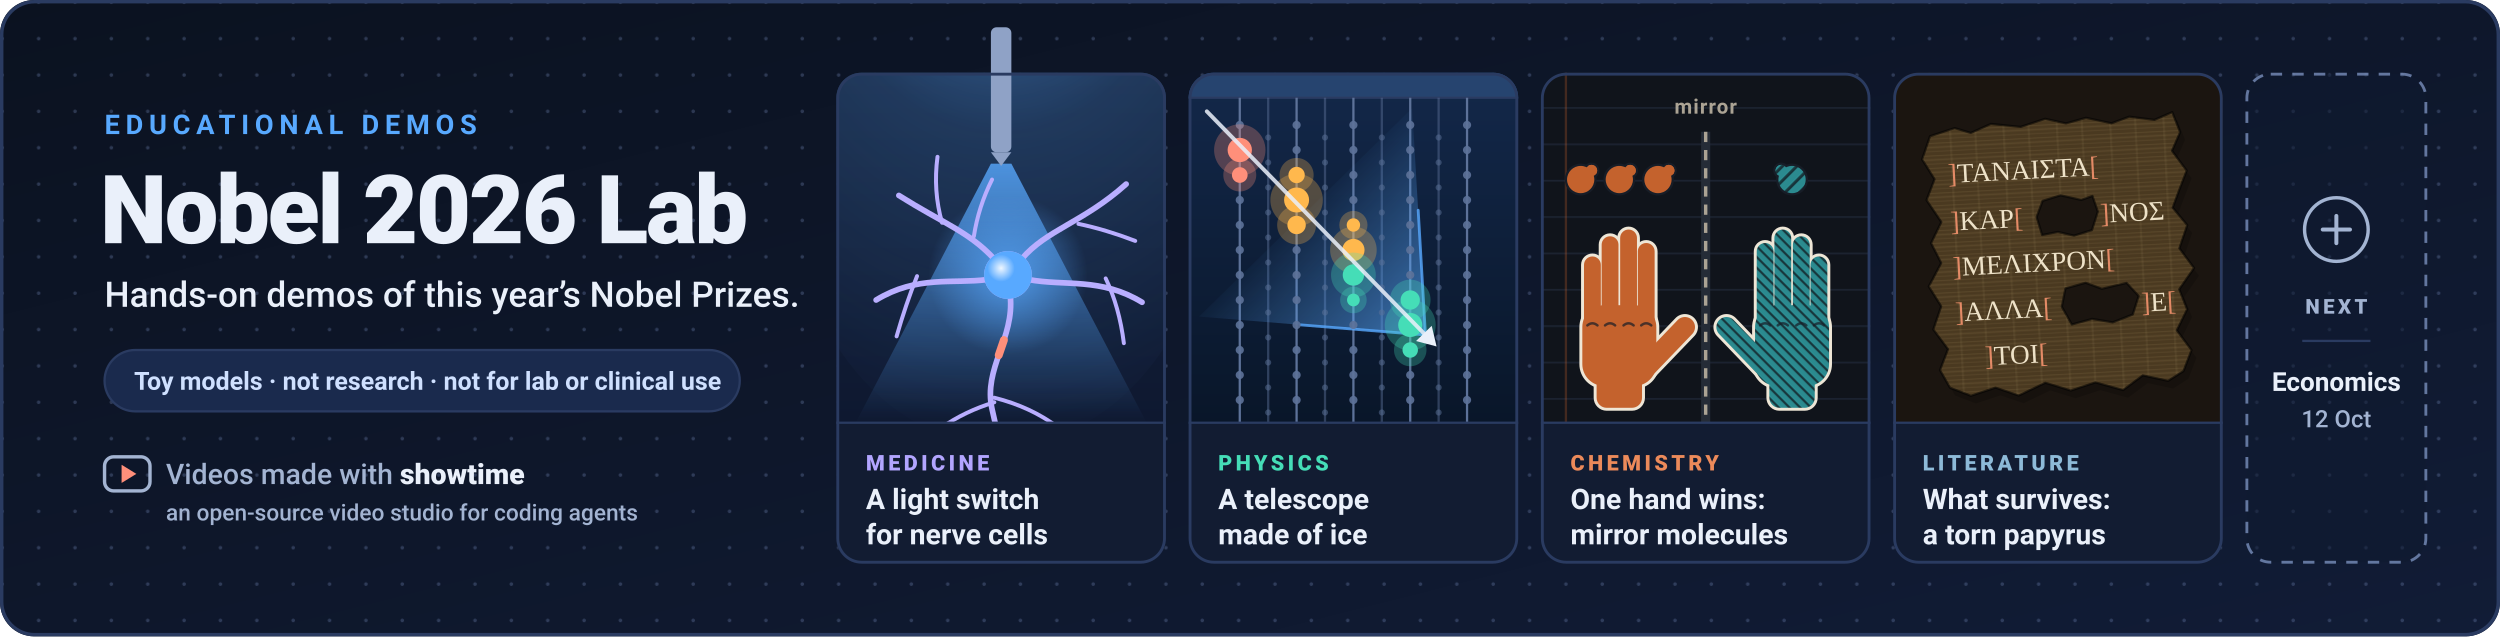
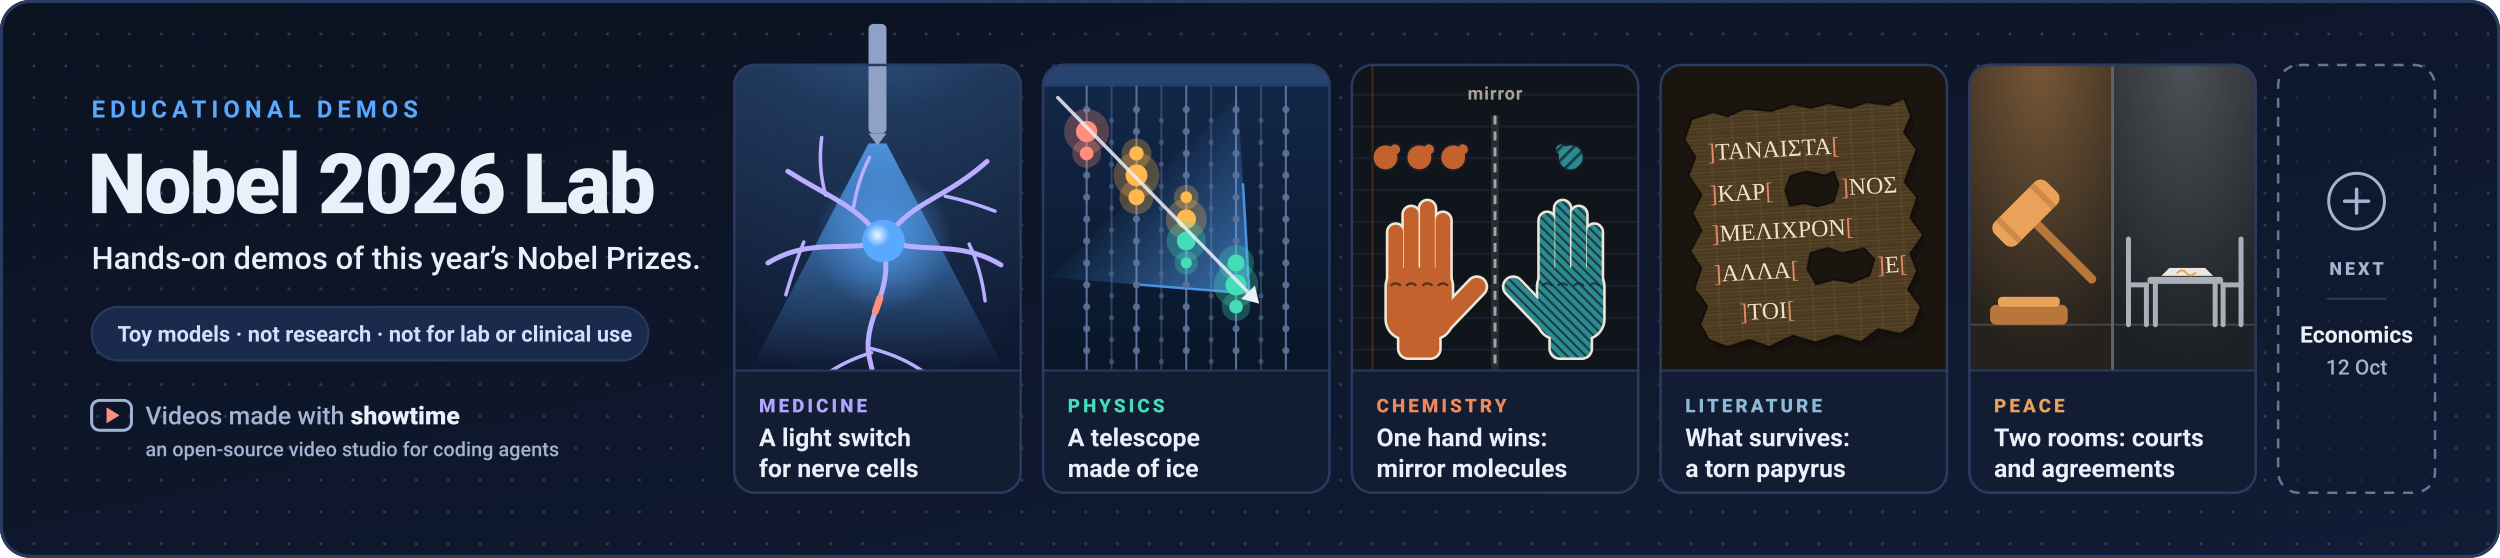
- <svg xmlns="http://www.w3.org/2000/svg" viewBox="0 0 2200 560" width="2200" height="560" role="img" aria-labelledby="t d">
+ <svg xmlns="http://www.w3.org/2000/svg" viewBox="0 0 2510 560" width="2510" height="560" role="img" aria-labelledby="t d">
  <style>.pulse{animation:pulse 5s ease-in-out infinite}@keyframes pulse{0%,100%{opacity:1}50%{opacity:.7}}.lit{animation:lit 5s ease-in-out infinite}@keyframes lit{0%,100%{opacity:.85}50%{opacity:.35}}.tw{animation:tw 4s ease-in-out infinite}@keyframes tw{0%,100%{opacity:1}50%{opacity:.62}}.spk{stroke-dasharray:14 186;stroke-dashoffset:-40;animation:spk 5s linear infinite}@keyframes spk{0%{stroke-dashoffset:14}100%{stroke-dashoffset:-186}}@media (prefers-reduced-motion: reduce){*{animation:none!important;transition:none!important}}</style>
  <g font-family="system-ui, -apple-system, &quot;Segoe UI&quot;, Roboto, &quot;Helvetica Neue&quot;, Arial, sans-serif">
    <defs>
      <linearGradient id="bg" x1="0" y1="0" x2="1" y2="1">
        <stop offset="0" stop-color="#0B1220" />
        <stop offset="1" stop-color="#111C36" />
      </linearGradient>
      <pattern id="dots" width="32" height="32" patternUnits="userSpaceOnUse">
        <circle cx="2" cy="2" r="1.6" fill="#7F95C4" fill-opacity=".28" />
      </pattern>
      <linearGradient id="tis" x1="0" y1="0" x2="0" y2="1">
        <stop offset="0" stop-color="#16253F" />
        <stop offset="1" stop-color="#0E1830" />
      </linearGradient>
      <linearGradient id="ice" x1="0" y1="0" x2="0" y2="1">
        <stop offset="0" stop-color="#13284A" />
        <stop offset="1" stop-color="#091629" />
      </linearGradient>
      <linearGradient id="cone" x1="0" y1="0" x2="0" y2="1">
        <stop offset="0" stop-color="#58A9FF" stop-opacity=".8" />
        <stop offset="1" stop-color="#58A9FF" stop-opacity="0" />
      </linearGradient>
      <radialGradient id="glow" cx="0.5" cy="0" r="1">
        <stop offset="0" stop-color="#58A9FF" stop-opacity=".6" />
        <stop offset=".45" stop-color="#58A9FF" stop-opacity=".16" />
        <stop offset="1" stop-color="#58A9FF" stop-opacity="0" />
      </radialGradient>
      <radialGradient id="halo" cx="0.5" cy="0.5" r="0.5">
        <stop offset="0" stop-color="#58A9FF" stop-opacity=".75" />
        <stop offset="1" stop-color="#58A9FF" stop-opacity="0" />
      </radialGradient>
      <radialGradient id="spark" cx="0.5" cy="0.5" r="0.5">
        <stop offset="0" stop-color="#FFFFFF" stop-opacity=".9" />
        <stop offset="1" stop-color="#FFFFFF" stop-opacity="0" />
      </radialGradient>
      <clipPath id="cardclip">
        <rect width="290" height="432" rx="22" />
      </clipPath>
    </defs>
    <defs>
      <pattern id="hatch" width="9" height="9" patternUnits="userSpaceOnUse" patternTransform="rotate(45)">
        <rect width="9" height="9" fill="#2b8a8f" />
        <line x1="1.5" y1="0" x2="1.5" y2="9" stroke="#10141B" stroke-width="2.6" stroke-opacity=".7" />
      </pattern>
      <pattern id="ruled" width="32" height="32" patternUnits="userSpaceOnUse">
        <line x1="0" y1="31" x2="32" y2="31" stroke="#1C2330" stroke-width="1.5" />
      </pattern>
    </defs>
    <defs>
      <pattern id="pfibre" width="47" height="11" patternUnits="userSpaceOnUse">
        <g stroke="#FFDCA0" stroke-opacity=".08">
          <line x1="0" y1="1.5" x2="47" y2="1.5" stroke-width="1" />
          <line x1="0" y1="5" x2="47" y2="5" stroke-width="1.6" />
          <line x1="0" y1="8.5" x2="47" y2="8.5" stroke-width=".8" />
        </g>
        <g stroke="#FFDCA0" stroke-opacity=".05" stroke-width="2">
          <line x1="9" y1="0" x2="9" y2="11" />
          <line x1="31" y1="0" x2="31" y2="11" />
        </g>
      </pattern>
    </defs>
-     <rect width="2200" height="560" rx="30" fill="url(#bg)" />
-     <rect width="2200" height="560" rx="30" fill="url(#dots)" />
-     <rect x="1.5" y="1.5" width="2197" height="557" rx="29" fill="none" stroke="#2A3B61" stroke-width="3" />
+     <rect width="2510" height="560" rx="30" fill="url(#bg)" />
+     <rect width="2510" height="560" rx="30" fill="url(#dots)" />
+     <rect x="1.5" y="1.5" width="2507" height="557" rx="29" fill="none" stroke="#2A3B61" stroke-width="3" />
    <g transform="translate(88,-6) scale(1)">
      <text x="4" y="124" font-size="24" font-weight="700" fill="#58A9FF" text-anchor="start" letter-spacing="5" textLength="334" lengthAdjust="spacingAndGlyphs">EDUCATIONAL DEMOS</text>
      <text x="0" y="220" font-size="84" font-weight="800" fill="#EAF0FA" text-anchor="start" letter-spacing="-2" textLength="599" lengthAdjust="spacingAndGlyphs">Nobel 2026 Lab</text>
      <text x="4" y="276" font-size="31" font-weight="500" fill="#EAF0FA" text-anchor="start" textLength="596" lengthAdjust="spacingAndGlyphs">Hands-on demos of this year’s Nobel Prizes.</text>
      <rect x="4" y="314" width="559" height="54" rx="27" fill="#1A2A4D" stroke="#2A3B61" stroke-width="2" />
      <text x="30" y="349" font-size="22" font-weight="600" fill="#CFE0FF" text-anchor="start" textLength="507" lengthAdjust="spacingAndGlyphs">Toy models · not research · not for lab or clinical use</text>
      <rect x="4" y="408" width="40" height="30" rx="8" fill="none" stroke="#A3B4D2" stroke-width="3" />
      <polygon points="19,415 19,431 32,423" fill="#FF8F7A" />
      <text x="58" y="432" font-size="25" fill="#A3B4D2" font-weight="500">Videos made with <tspan fill="#EAF0FA" font-weight="800">showtime</tspan>
      </text>
      <text x="58" y="464" font-size="20" font-weight="500" fill="#A3B4D2" text-anchor="start">an open-source video studio for coding agents</text>
    </g>
    <g transform="translate(736,64) scale(1)">
      <g clip-path="url(#cardclip)">
        <rect width="290" height="308" fill="url(#tis)" />
        <ellipse cx="145" cy="78" rx="190" ry="250" fill="url(#glow)" class="pulse" />
        <polygon points="136,80 154,80 273,308 17,308" fill="url(#cone)" class="pulse" />
        <circle cx="151" cy="178" r="70" fill="url(#halo)" class="pulse" />
        <g fill="none" stroke="#B9AEFF" stroke-linecap="round" stroke-linejoin="round">
          <path d="M139.0 164 C117.0 140 93.0 132 55.0 108" stroke-width="5" />
          <path d="M163.0 164 C185.0 138 217.0 132 255.0 98" stroke-width="5" />
          <path d="M133.0 182 C103.0 186 71.0 178 35.0 200" stroke-width="5" />
          <path d="M169.0 182 C201.0 188 233.0 180 269.0 202" stroke-width="5" />
          <path d="M93.0 132 Q85.0 104 89.0 74" stroke-width="3.5" />
          <path d="M213.0 133 Q237.0 138 263.0 148" stroke-width="3.5" />
          <path d="M71.0 179 Q61.0 204 53.0 232" stroke-width="3.5" />
          <path d="M237.0 181 Q249.0 206 253.0 238" stroke-width="3.5" />
          <path d="M121.0 144 Q125.0 118 137.0 94" stroke-width="3.5" />
          <path d="M139.0 290 Q113.0 298 93.0 312" stroke-width="3.5" />
          <path d="M139.0 286 Q171.0 294 195.0 312" stroke-width="3.5" />
          <path d="M153.0 196 C157.0 234 129.0 260 137.0 296 S145.0 328 147.0 312" stroke-width="5" />
        </g>
        <path d="M153.0 196 C157.0 234 129.0 260 137.0 296 S145.0 328 147.0 312" fill="none" stroke="#FF8F7A" stroke-width="7" stroke-linecap="round" class="spk" pathLength="100" />
        <circle cx="151" cy="178" r="21" fill="#B9AEFF" />
        <circle cx="151" cy="178" r="21" fill="#58A9FF" class="lit" />
        <circle cx="145" cy="172" r="12" fill="url(#spark)" class="lit" />
      </g>
      <rect x="136" y="-40" width="18" height="110" rx="5" fill="#8FA2C6" />
      <path d="M136 70 H154 L145 82 Z" fill="#8FA2C6" />
      <rect y="308" width="290" height="124" fill="#121C32" clip-path="url(#cardclip)" />
      <line x1="0" y1="308" x2="290" y2="308" stroke="#2A3B61" stroke-width="2" />
      <text x="26" y="350" font-size="19" font-weight="800" fill="#B2A5FF" text-anchor="start" letter-spacing="3">MEDICINE</text>
      <text x="26" y="384" font-size="25" font-weight="700" fill="#EAF0FA" text-anchor="start">A light switch</text>
      <text x="26" y="415" font-size="25" font-weight="700" fill="#EAF0FA" text-anchor="start">for nerve cells</text>
      <rect x="1.25" y="1.25" width="287.5" height="429.5" rx="21" fill="none" stroke="#2A3B61" stroke-width="2.5" />
      <g transform="translate(310,0)">
        <g clip-path="url(#cardclip)">
          <rect width="290" height="308" fill="url(#ice)" />
          <rect width="290" height="22" fill="#26446F" />
          <line x1="0" y1="22" x2="290" y2="22" stroke="#2A3B61" stroke-width="2" />
          <g stroke="#5D7299" stroke-opacity="0.45" stroke-width="2">
            <line x1="70" y1="22" x2="70" y2="308" />
            <line x1="120" y1="22" x2="120" y2="308" />
            <line x1="170" y1="22" x2="170" y2="308" />
            <line x1="220" y1="22" x2="220" y2="308" />
          </g>
          <g stroke="#5D7299" stroke-opacity="1" stroke-width="2">
            <line x1="45" y1="22" x2="45" y2="308" />
            <line x1="95" y1="22" x2="95" y2="308" />
            <line x1="145" y1="22" x2="145" y2="308" />
            <line x1="195" y1="22" x2="195" y2="308" />
            <line x1="245" y1="22" x2="245" y2="308" />
          </g>
          <linearGradient id="ckv" gradientUnits="userSpaceOnUse" x1="208.4" y1="230.8" x2="96.6" y2="116.4">
            <stop offset="0" stop-color="#58A9FF" stop-opacity=".62" />
            <stop offset="1" stop-color="#58A9FF" stop-opacity="0" />
          </linearGradient>
          <polygon points="208.4,230.8 196.7,31.2 9.1,214.6" fill="url(#ckv)" class="pulse" />
          <line x1="208.4" y1="230.8" x2="202.0" y2="121.0" stroke="#58A9FF" stroke-width="2.5" stroke-opacity=".8" stroke-linecap="round" />
          <line x1="208.4" y1="230.8" x2="98.8" y2="221.9" stroke="#58A9FF" stroke-width="2.5" stroke-opacity=".8" stroke-linecap="round" />
          <circle cx="70" cy="57" r="2.7" fill="#5D7299" fill-opacity="0.5" />
          <circle cx="70" cy="79" r="2.7" fill="#5D7299" fill-opacity="0.5" />
          <circle cx="70" cy="101" r="2.7" fill="#5D7299" fill-opacity="0.5" />
          <circle cx="70" cy="123" r="2.7" fill="#5D7299" fill-opacity="0.5" />
          <circle cx="70" cy="145" r="2.7" fill="#5D7299" fill-opacity="0.5" />
          <circle cx="70" cy="167" r="2.7" fill="#5D7299" fill-opacity="0.5" />
          <circle cx="70" cy="189" r="2.7" fill="#5D7299" fill-opacity="0.5" />
          <circle cx="70" cy="211" r="2.7" fill="#5D7299" fill-opacity="0.5" />
          <circle cx="70" cy="233" r="2.7" fill="#5D7299" fill-opacity="0.5" />
          <circle cx="70" cy="255" r="2.7" fill="#5D7299" fill-opacity="0.5" />
          <circle cx="70" cy="277" r="2.7" fill="#5D7299" fill-opacity="0.5" />
          <circle cx="70" cy="299" r="2.7" fill="#5D7299" fill-opacity="0.5" />
          <circle cx="120" cy="57" r="2.7" fill="#5D7299" fill-opacity="0.5" />
          <circle cx="120" cy="79" r="2.7" fill="#5D7299" fill-opacity="0.5" />
          <circle cx="120" cy="101" r="2.7" fill="#5D7299" fill-opacity="0.5" />
          <circle cx="120" cy="123" r="2.7" fill="#5D7299" fill-opacity="0.5" />
          <circle cx="120" cy="145" r="2.7" fill="#5D7299" fill-opacity="0.5" />
          <circle cx="120" cy="167" r="2.7" fill="#5D7299" fill-opacity="0.5" />
          <circle cx="120" cy="189" r="2.7" fill="#5D7299" fill-opacity="0.5" />
          <circle cx="120" cy="211" r="2.7" fill="#5D7299" fill-opacity="0.5" />
          <circle cx="120" cy="233" r="2.7" fill="#5D7299" fill-opacity="0.5" />
          <circle cx="120" cy="255" r="2.7" fill="#5D7299" fill-opacity="0.5" />
          <circle cx="120" cy="277" r="2.7" fill="#5D7299" fill-opacity="0.5" />
          <circle cx="120" cy="299" r="2.7" fill="#5D7299" fill-opacity="0.5" />
          <circle cx="170" cy="57" r="2.7" fill="#5D7299" fill-opacity="0.5" />
          <circle cx="170" cy="79" r="2.7" fill="#5D7299" fill-opacity="0.5" />
          <circle cx="170" cy="101" r="2.7" fill="#5D7299" fill-opacity="0.5" />
          <circle cx="170" cy="123" r="2.7" fill="#5D7299" fill-opacity="0.5" />
          <circle cx="170" cy="145" r="2.7" fill="#5D7299" fill-opacity="0.5" />
          <circle cx="170" cy="167" r="2.7" fill="#5D7299" fill-opacity="0.5" />
          <circle cx="170" cy="189" r="2.7" fill="#5D7299" fill-opacity="0.5" />
          <circle cx="170" cy="211" r="2.7" fill="#5D7299" fill-opacity="0.5" />
          <circle cx="170" cy="233" r="2.7" fill="#5D7299" fill-opacity="0.5" />
          <circle cx="170" cy="255" r="2.7" fill="#5D7299" fill-opacity="0.5" />
          <circle cx="170" cy="277" r="2.7" fill="#5D7299" fill-opacity="0.5" />
          <circle cx="170" cy="299" r="2.7" fill="#5D7299" fill-opacity="0.5" />
          <circle cx="220" cy="57" r="2.7" fill="#5D7299" fill-opacity="0.5" />
          <circle cx="220" cy="79" r="2.7" fill="#5D7299" fill-opacity="0.5" />
          <circle cx="220" cy="101" r="2.7" fill="#5D7299" fill-opacity="0.5" />
          <circle cx="220" cy="123" r="2.7" fill="#5D7299" fill-opacity="0.5" />
          <circle cx="220" cy="145" r="2.7" fill="#5D7299" fill-opacity="0.5" />
          <circle cx="220" cy="167" r="2.7" fill="#5D7299" fill-opacity="0.5" />
          <circle cx="220" cy="189" r="2.7" fill="#5D7299" fill-opacity="0.5" />
          <circle cx="220" cy="211" r="2.7" fill="#5D7299" fill-opacity="0.5" />
          <circle cx="220" cy="233" r="2.7" fill="#5D7299" fill-opacity="0.5" />
          <circle cx="220" cy="255" r="2.7" fill="#5D7299" fill-opacity="0.5" />
          <circle cx="220" cy="277" r="2.7" fill="#5D7299" fill-opacity="0.5" />
          <circle cx="220" cy="299" r="2.7" fill="#5D7299" fill-opacity="0.5" />
          <circle cx="45" cy="46" r="3.6" fill="#5D7299" fill-opacity="0.9" />
          <circle cx="45" cy="112" r="3.6" fill="#5D7299" fill-opacity="0.9" />
          <circle cx="45" cy="134" r="3.6" fill="#5D7299" fill-opacity="0.9" />
          <circle cx="45" cy="156" r="3.6" fill="#5D7299" fill-opacity="0.9" />
          <circle cx="45" cy="178" r="3.6" fill="#5D7299" fill-opacity="0.9" />
          <circle cx="45" cy="200" r="3.6" fill="#5D7299" fill-opacity="0.9" />
          <circle cx="45" cy="222" r="3.6" fill="#5D7299" fill-opacity="0.9" />
          <circle cx="45" cy="244" r="3.6" fill="#5D7299" fill-opacity="0.9" />
          <circle cx="45" cy="266" r="3.6" fill="#5D7299" fill-opacity="0.9" />
          <circle cx="45" cy="288" r="3.6" fill="#5D7299" fill-opacity="0.9" />
          <circle cx="95" cy="46" r="3.6" fill="#5D7299" fill-opacity="0.9" />
          <circle cx="95" cy="68" r="3.6" fill="#5D7299" fill-opacity="0.9" />
          <circle cx="95" cy="156" r="3.6" fill="#5D7299" fill-opacity="0.9" />
          <circle cx="95" cy="178" r="3.6" fill="#5D7299" fill-opacity="0.9" />
          <circle cx="95" cy="200" r="3.6" fill="#5D7299" fill-opacity="0.9" />
          <circle cx="95" cy="222" r="3.6" fill="#5D7299" fill-opacity="0.9" />
          <circle cx="95" cy="244" r="3.6" fill="#5D7299" fill-opacity="0.9" />
          <circle cx="95" cy="266" r="3.6" fill="#5D7299" fill-opacity="0.9" />
          <circle cx="95" cy="288" r="3.6" fill="#5D7299" fill-opacity="0.9" />
          <circle cx="145" cy="46" r="3.6" fill="#5D7299" fill-opacity="0.9" />
          <circle cx="145" cy="68" r="3.6" fill="#5D7299" fill-opacity="0.9" />
          <circle cx="145" cy="90" r="3.6" fill="#5D7299" fill-opacity="0.9" />
          <circle cx="145" cy="112" r="3.6" fill="#5D7299" fill-opacity="0.9" />
          <circle cx="145" cy="222" r="3.6" fill="#5D7299" fill-opacity="0.9" />
          <circle cx="145" cy="244" r="3.6" fill="#5D7299" fill-opacity="0.9" />
          <circle cx="145" cy="266" r="3.6" fill="#5D7299" fill-opacity="0.9" />
          <circle cx="145" cy="288" r="3.6" fill="#5D7299" fill-opacity="0.9" />
          <circle cx="195" cy="46" r="3.6" fill="#5D7299" fill-opacity="0.9" />
          <circle cx="195" cy="68" r="3.6" fill="#5D7299" fill-opacity="0.9" />
          <circle cx="195" cy="90" r="3.6" fill="#5D7299" fill-opacity="0.9" />
          <circle cx="195" cy="112" r="3.6" fill="#5D7299" fill-opacity="0.9" />
          <circle cx="195" cy="134" r="3.6" fill="#5D7299" fill-opacity="0.9" />
          <circle cx="195" cy="156" r="3.6" fill="#5D7299" fill-opacity="0.9" />
          <circle cx="195" cy="178" r="3.6" fill="#5D7299" fill-opacity="0.9" />
          <circle cx="195" cy="266" r="3.6" fill="#5D7299" fill-opacity="0.9" />
          <circle cx="195" cy="288" r="3.6" fill="#5D7299" fill-opacity="0.9" />
          <circle cx="245" cy="46" r="3.6" fill="#5D7299" fill-opacity="0.9" />
          <circle cx="245" cy="68" r="3.6" fill="#5D7299" fill-opacity="0.9" />
          <circle cx="245" cy="90" r="3.6" fill="#5D7299" fill-opacity="0.9" />
          <circle cx="245" cy="112" r="3.6" fill="#5D7299" fill-opacity="0.9" />
          <circle cx="245" cy="134" r="3.6" fill="#5D7299" fill-opacity="0.9" />
          <circle cx="245" cy="156" r="3.6" fill="#5D7299" fill-opacity="0.9" />
          <circle cx="245" cy="178" r="3.6" fill="#5D7299" fill-opacity="0.9" />
          <circle cx="245" cy="200" r="3.6" fill="#5D7299" fill-opacity="0.9" />
          <circle cx="245" cy="222" r="3.6" fill="#5D7299" fill-opacity="0.9" />
          <circle cx="245" cy="244" r="3.6" fill="#5D7299" fill-opacity="0.9" />
          <circle cx="245" cy="266" r="3.6" fill="#5D7299" fill-opacity="0.9" />
          <circle cx="245" cy="288" r="3.6" fill="#5D7299" fill-opacity="0.9" />
          <g class="tw" style="animation-delay:-0.65s">
            <circle cx="45" cy="68" r="22.6" fill="#FF8F7A" fill-opacity=".28" />
            <circle cx="45" cy="68" r="10.7" fill="#FF8F7A" />
          </g>
          <g class="tw" style="animation-delay:-0.88s">
            <circle cx="45" cy="90" r="14.5" fill="#FF8F7A" fill-opacity=".28" />
            <circle cx="45" cy="90" r="6.9" fill="#FF8F7A" />
          </g>
          <g class="tw" style="animation-delay:-1.38s">
            <circle cx="95" cy="90" r="15.0" fill="#FFB84D" fill-opacity=".28" />
            <circle cx="95" cy="90" r="7.2" fill="#FFB84D" />
          </g>
          <g class="tw" style="animation-delay:-1.61s">
            <circle cx="95" cy="112" r="23.1" fill="#FFB84D" fill-opacity=".28" />
            <circle cx="95" cy="112" r="11.0" fill="#FFB84D" />
          </g>
          <g class="tw" style="animation-delay:-1.84s">
            <circle cx="95" cy="134" r="17.1" fill="#FFB84D" fill-opacity=".28" />
            <circle cx="95" cy="134" r="8.1" fill="#FFB84D" />
          </g>
          <g class="tw" style="animation-delay:-2.35s">
            <circle cx="145" cy="134" r="12.4" fill="#FFB84D" fill-opacity=".28" />
            <circle cx="145" cy="134" r="5.9" fill="#FFB84D" />
          </g>
          <g class="tw" style="animation-delay:-2.58s">
            <circle cx="145" cy="156" r="20.5" fill="#FFB84D" fill-opacity=".28" />
            <circle cx="145" cy="156" r="9.8" fill="#FFB84D" />
          </g>
          <g class="tw" style="animation-delay:-2.81s">
            <circle cx="145" cy="178" r="19.7" fill="#45DDB7" fill-opacity=".28" />
            <circle cx="145" cy="178" r="9.4" fill="#45DDB7" />
          </g>
          <g class="tw" style="animation-delay:-3.04s">
            <circle cx="145" cy="200" r="11.7" fill="#45DDB7" fill-opacity=".28" />
            <circle cx="145" cy="200" r="5.6" fill="#45DDB7" />
          </g>
          <g class="tw" style="animation-delay:-3.54s">
            <circle cx="195" cy="200" r="17.9" fill="#45DDB7" fill-opacity=".28" />
            <circle cx="195" cy="200" r="8.5" fill="#45DDB7" />
          </g>
          <g class="tw" style="animation-delay:-3.77s">
            <circle cx="195" cy="222" r="22.4" fill="#45DDB7" fill-opacity=".28" />
            <circle cx="195" cy="222" r="10.6" fill="#45DDB7" />
          </g>
          <g class="tw" style="animation-delay:-4.00s">
            <circle cx="195" cy="244" r="14.3" fill="#45DDB7" fill-opacity=".28" />
            <circle cx="195" cy="244" r="6.8" fill="#45DDB7" />
          </g>
          <line x1="16" y1="34" x2="208.4" y2="230.8" stroke="#EAF0FA" stroke-width="3.5" stroke-linecap="round" stroke-opacity=".85" />
          <polygon points="218.2,240.9 213.9,222.7 200.1,236.1" fill="#EAF0FA" />
        </g>
        <rect y="308" width="290" height="124" fill="#121C32" clip-path="url(#cardclip)" />
        <line x1="0" y1="308" x2="290" y2="308" stroke="#2A3B61" stroke-width="2" />
        <text x="26" y="350" font-size="19" font-weight="800" fill="#45DDB7" text-anchor="start" letter-spacing="3">PHYSICS</text>
        <text x="26" y="384" font-size="25" font-weight="700" fill="#EAF0FA" text-anchor="start">A telescope</text>
        <text x="26" y="415" font-size="25" font-weight="700" fill="#EAF0FA" text-anchor="start">made of ice</text>
        <rect x="1.25" y="1.25" width="287.5" height="429.5" rx="21" fill="none" stroke="#2A3B61" stroke-width="2.5" />
      </g>
      <g transform="translate(620,0)">
        <g clip-path="url(#cardclip)">
          <rect width="290" height="308" fill="#10141B" />
          <rect width="290" height="308" fill="url(#ruled)" />
          <line x1="22" y1="0" x2="22" y2="308" stroke="#c4622d" stroke-opacity=".28" stroke-width="2" />
          <rect x="141" y="52" width="8" height="256" fill="#252C37" />
          <line x1="145" y1="52" x2="145" y2="308" stroke="#ABA394" stroke-width="3" stroke-dasharray="9 7" />
          <text x="145" y="36" font-size="18" font-weight="700" fill="#ABA394" text-anchor="middle" letter-spacing="1">mirror</text>
          <circle cx="44.5" cy="86.1" r="6.0" fill="#c4622d" stroke="#171D27" stroke-width="2" />
          <circle cx="35.0" cy="94.0" r="13.0" fill="#c4622d" stroke="#171D27" stroke-width="2" />
          <circle cx="44.5" cy="86.1" r="5.0" fill="#c4622d" />
          <circle cx="78.5" cy="86.1" r="6.0" fill="#c4622d" stroke="#171D27" stroke-width="2" />
          <circle cx="69.0" cy="94.0" r="13.0" fill="#c4622d" stroke="#171D27" stroke-width="2" />
          <circle cx="78.5" cy="86.1" r="5.0" fill="#c4622d" />
          <circle cx="112.5" cy="86.1" r="6.0" fill="#c4622d" stroke="#171D27" stroke-width="2" />
          <circle cx="103.0" cy="94.0" r="13.0" fill="#c4622d" stroke="#171D27" stroke-width="2" />
          <circle cx="112.5" cy="86.1" r="5.0" fill="#c4622d" />
          <circle cx="211.5" cy="86.1" r="6.0" fill="url(#hatch)" stroke="#171D27" stroke-width="2" />
          <circle cx="221.0" cy="94.0" r="13.0" fill="url(#hatch)" stroke="#171D27" stroke-width="2" />
          <circle cx="211.5" cy="86.1" r="5.0" fill="url(#hatch)" />
          <g transform="translate(69,286) scale(0.74)">
            <g fill="none" stroke="#EEE6D6" stroke-width="7" stroke-linejoin="round">
              <rect x="-27" y="-28" width="54" height="40" rx="12" />
              <rect x="-44" y="-110" width="88" height="96" rx="26" />
              <rect x="-42" y="-168" width="20" height="88" rx="10" />
              <rect x="-21" y="-192" width="20" height="112" rx="10" />
              <rect x="1" y="-200" width="20" height="120" rx="10" />
              <rect x="22" y="-184" width="20" height="104" rx="10" />
            </g>
            <line x1="30" y1="-34" x2="78" y2="-84" stroke="#EEE6D6" stroke-width="31" stroke-linecap="round" />
            <g fill="#c4622d">
              <rect x="-27" y="-28" width="54" height="40" rx="12" />
              <rect x="-44" y="-110" width="88" height="96" rx="26" />
              <rect x="-42" y="-168" width="20" height="88" rx="10" />
              <rect x="-21" y="-192" width="20" height="112" rx="10" />
              <rect x="1" y="-200" width="20" height="120" rx="10" />
              <rect x="22" y="-184" width="20" height="104" rx="10" />
            </g>
            <line x1="30" y1="-34" x2="78" y2="-84" stroke="#c4622d" stroke-width="24" stroke-linecap="round" />
            <g stroke="#171D27" stroke-opacity=".7" stroke-width="3" stroke-linecap="round" fill="none">
              <path d="M-38 -86 q6 -5 12 0" />
              <path d="M-17 -86 q6 -5 12 0" />
              <path d="M5 -86 q6 -5 12 0" />
              <path d="M26 -86 q6 -5 12 0" />
            </g>
          </g>
          <g transform="translate(221,286) scale(-0.74 0.74)">
            <g fill="none" stroke="#EEE6D6" stroke-width="7" stroke-linejoin="round">
              <rect x="-27" y="-28" width="54" height="40" rx="12" />
              <rect x="-44" y="-110" width="88" height="96" rx="26" />
              <rect x="-42" y="-168" width="20" height="88" rx="10" />
              <rect x="-21" y="-192" width="20" height="112" rx="10" />
              <rect x="1" y="-200" width="20" height="120" rx="10" />
              <rect x="22" y="-184" width="20" height="104" rx="10" />
            </g>
            <line x1="30" y1="-34" x2="78" y2="-84" stroke="#EEE6D6" stroke-width="31" stroke-linecap="round" />
            <g fill="url(#hatch)">
              <rect x="-27" y="-28" width="54" height="40" rx="12" />
              <rect x="-44" y="-110" width="88" height="96" rx="26" />
              <rect x="-42" y="-168" width="20" height="88" rx="10" />
              <rect x="-21" y="-192" width="20" height="112" rx="10" />
              <rect x="1" y="-200" width="20" height="120" rx="10" />
              <rect x="22" y="-184" width="20" height="104" rx="10" />
            </g>
            <line x1="30" y1="-34" x2="78" y2="-84" stroke="url(#hatch)" stroke-width="24" stroke-linecap="round" />
            <g stroke="#171D27" stroke-opacity=".7" stroke-width="3" stroke-linecap="round" fill="none">
              <path d="M-38 -86 q6 -5 12 0" />
              <path d="M-17 -86 q6 -5 12 0" />
              <path d="M5 -86 q6 -5 12 0" />
              <path d="M26 -86 q6 -5 12 0" />
            </g>
          </g>
        </g>
        <rect y="308" width="290" height="124" fill="#121C32" clip-path="url(#cardclip)" />
        <line x1="0" y1="308" x2="290" y2="308" stroke="#2A3B61" stroke-width="2" />
        <text x="26" y="350" font-size="19" font-weight="800" fill="#EC8A5A" text-anchor="start" letter-spacing="3">CHEMISTRY</text>
        <text x="26" y="384" font-size="25" font-weight="700" fill="#EAF0FA" text-anchor="start">One hand wins:</text>
        <text x="26" y="415" font-size="25" font-weight="700" fill="#EAF0FA" text-anchor="start">mirror molecules</text>
        <rect x="1.25" y="1.25" width="287.5" height="429.5" rx="21" fill="none" stroke="#2A3B61" stroke-width="2.5" />
      </g>
      <g transform="translate(930,0)">
        <g clip-path="url(#cardclip)">
          <rect width="290" height="308" fill="#1B1510" />
          <g transform="rotate(-3 147 160)">
            <polygon points="38,50 60,44 74,49 92,42 118,46 140,40 158,45 176,41 198,47 214,42 236,46 252,40 258,58 250,74 262,92 254,110 248,124 260,140 252,160 264,178 250,196 256,214 246,232 258,250 250,268 236,276 214,270 196,282 172,274 150,280 128,272 104,282 84,274 62,280 44,272 36,256 44,238 32,220 40,200 30,182 42,162 34,144 44,126 32,106 40,88 30,70" fill="#000000" fill-opacity=".18" transform="translate(4 7)" />
            <polygon points="38,50 60,44 74,49 92,42 118,46 140,40 158,45 176,41 198,47 214,42 236,46 252,40 258,58 250,74 262,92 254,110 248,124 260,140 252,160 264,178 250,196 256,214 246,232 258,250 250,268 236,276 214,270 196,282 172,274 150,280 128,272 104,282 84,274 62,280 44,272 36,256 44,238 32,220 40,200 30,182 42,162 34,144 44,126 32,106 40,88 30,70" fill="#4A3920" />
            <polygon points="38,50 60,44 74,49 92,42 118,46 140,40 158,45 176,41 198,47 214,42 236,46 252,40 258,58 250,74 262,92 254,110 248,124 260,140 252,160 264,178 250,196 256,214 246,232 258,250 250,268 236,276 214,270 196,282 172,274 150,280 128,272 104,282 84,274 62,280 44,272 36,256 44,238 32,220 40,200 30,182 42,162 34,144 44,126 32,106 40,88 30,70" fill="url(#pfibre)" />
            <path d="M134 112 L150 108 L168 113 L178 110 L182 124 L176 140 L160 144 L146 140 L132 142 L128 126 Z" fill="#1B1510" />
            <path d="M134 112 L150 108 L168 113 L178 110 L182 124 L176 140 L160 144 L146 140 L132 142 L128 126 Z" fill="none" stroke="#000000" stroke-opacity=".55" stroke-width="2" stroke-linejoin="round" />
            <path d="M150 190 L168 186 L182 192 L204 188 L214 200 L208 216 L190 222 L172 218 L154 222 L146 206 Z" fill="#1B1510" />
            <path d="M150 190 L168 186 L182 192 L204 188 L214 200 L208 216 L190 222 L172 218 L154 222 L146 206 Z" fill="none" stroke="#000000" stroke-opacity=".55" stroke-width="2" stroke-linejoin="round" />
            <polygon points="38,50 60,44 74,49 92,42 118,46 140,40 158,45 176,41 198,47 214,42 236,46 252,40 258,58 250,74 262,92 254,110 248,124 260,140 252,160 264,178 250,196 256,214 246,232 258,250 250,268 236,276 214,270 196,282 172,274 150,280 128,272 104,282 84,274 62,280 44,272 36,256 44,238 32,220 40,200 30,182 42,162 34,144 44,126 32,106 40,88 30,70" fill="none" stroke="#000000" stroke-opacity=".55" stroke-width="2" stroke-linejoin="round" />
            <text x="52" y="92" font-size="24" font-family="Georgia, &quot;Times New Roman&quot;, &quot;DejaVu Serif&quot;, serif" fill="#EEE2C8" textLength="149.8" lengthAdjust="spacingAndGlyphs">
              <tspan fill="#E48A66">]</tspan>ΤΑΝΑΙΣΤΑ<tspan fill="#E48A66">[</tspan>
            </text>
            <text x="52" y="134" font-size="24" font-family="Georgia, &quot;Times New Roman&quot;, &quot;DejaVu Serif&quot;, serif" fill="#EEE2C8" textLength="65.8" lengthAdjust="spacingAndGlyphs">
              <tspan fill="#E48A66">]</tspan>ΚΑΡ<tspan fill="#E48A66">[</tspan>
            </text>
            <text x="184" y="134" font-size="24" font-family="Georgia, &quot;Times New Roman&quot;, &quot;DejaVu Serif&quot;, serif" fill="#EEE2C8" textLength="58.1" lengthAdjust="spacingAndGlyphs">
              <tspan fill="#E48A66">]</tspan>ΝΟΣ</text>
            <text x="52" y="174" font-size="24" font-family="Georgia, &quot;Times New Roman&quot;, &quot;DejaVu Serif&quot;, serif" fill="#EEE2C8" textLength="149.8" lengthAdjust="spacingAndGlyphs">
              <tspan fill="#E48A66">]</tspan>ΜΕΛΙΧΡΟΝ<tspan fill="#E48A66">[</tspan>
            </text>
            <text x="52" y="214" font-size="24" font-family="Georgia, &quot;Times New Roman&quot;, &quot;DejaVu Serif&quot;, serif" fill="#EEE2C8" textLength="82.6" lengthAdjust="spacingAndGlyphs">
              <tspan fill="#E48A66">]</tspan>ΑΛΛΑ<tspan fill="#E48A66">[</tspan>
            </text>
            <text x="216" y="214" font-size="24" font-family="Georgia, &quot;Times New Roman&quot;, &quot;DejaVu Serif&quot;, serif" fill="#EEE2C8" textLength="32.2" lengthAdjust="spacingAndGlyphs">
              <tspan fill="#E48A66">]</tspan>Ε<tspan fill="#E48A66">[</tspan>
            </text>
            <text x="76" y="254" font-size="24" font-family="Georgia, &quot;Times New Roman&quot;, &quot;DejaVu Serif&quot;, serif" fill="#EEE2C8" textLength="65.8" lengthAdjust="spacingAndGlyphs">
              <tspan fill="#E48A66">]</tspan>ΤΟΙ<tspan fill="#E48A66">[</tspan>
            </text>
          </g>
        </g>
        <rect y="308" width="290" height="124" fill="#121C32" clip-path="url(#cardclip)" />
        <line x1="0" y1="308" x2="290" y2="308" stroke="#2A3B61" stroke-width="2" />
        <text x="26" y="350" font-size="19" font-weight="800" fill="#8DBAD8" text-anchor="start" letter-spacing="3">LITERATURE</text>
        <text x="26" y="384" font-size="25" font-weight="700" fill="#EAF0FA" text-anchor="start">What survives:</text>
        <text x="26" y="415" font-size="25" font-weight="700" fill="#EAF0FA" text-anchor="start">a torn papyrus</text>
        <rect x="1.25" y="1.25" width="287.5" height="429.5" rx="21" fill="none" stroke="#2A3B61" stroke-width="2.5" />
      </g>
      <g transform="translate(1240,0)">
+         <g clip-path="url(#cardclip)">
+           <radialGradient id="pwarm" cx="0.5" cy="0" r="0.95">
+             <stop offset="0" stop-color="#E8A25A" stop-opacity=".42" />
+             <stop offset="1" stop-color="#E8A25A" stop-opacity="0" />
+           </radialGradient>
+           <radialGradient id="pcool" cx="0.5" cy="0" r="0.95">
+             <stop offset="0" stop-color="#8E959D" stop-opacity=".42" />
+             <stop offset="1" stop-color="#8E959D" stop-opacity="0" />
+           </radialGradient>
+           <rect width="145" height="308" fill="#25211C" />
+           <rect width="145" height="308" fill="url(#pwarm)" />
+           <rect x="145" width="145" height="308" fill="#1D2024" />
+           <rect x="145" width="145" height="308" fill="url(#pcool)" />
+           <line x1="0" y1="262" x2="290" y2="262" stroke="#5D636B" stroke-opacity=".55" stroke-width="2" />
+           <rect x="22" y="242" width="78" height="20" rx="6" fill="#B9763A" />
+           <rect x="30" y="234" width="62" height="10" rx="4" fill="#E8A25A" />
+           <g transform="rotate(-45 58 150)">
+             <rect x="53.5" y="150" width="9" height="98" rx="4.5" fill="#B9763A" />
+             <rect x="21" y="134" width="74" height="32" rx="9" fill="#E8A25A" />
+             <rect x="31" y="134" width="6" height="32" fill="#B9763A" fill-opacity=".55" />
+             <rect x="79" y="134" width="6" height="32" fill="#B9763A" fill-opacity=".55" />
+           </g>
+           <rect x="180" y="214" width="76" height="7" rx="3" fill="#A9B0B8" />
+           <g stroke="#A9B0B8" stroke-width="5" stroke-linecap="round">
+             <line x1="188" y1="221" x2="188" y2="262" />
+             <line x1="248" y1="221" x2="248" y2="262" />
+           </g>
+           <polygon points="194,213 246,213 238,205 202,205" fill="#ECE8E1" />
+           <path d="M210 210 q5 -5 9 0 t9 0" fill="none" stroke="#E8A25A" stroke-width="2" stroke-linecap="round" />
+           <g stroke="#A9B0B8" stroke-width="5" stroke-linecap="round" fill="none">
+             <line x1="161.0" y1="176" x2="161.0" y2="262" />
+             <line x1="161.0" y1="222" x2="179.0" y2="222" />
+             <line x1="179.0" y1="222" x2="179.0" y2="262" />
+           </g>
+           <g stroke="#A9B0B8" stroke-width="5" stroke-linecap="round" fill="none">
+             <line x1="274" y1="176" x2="274" y2="262" />
+             <line x1="274" y1="222" x2="256" y2="222" />
+             <line x1="256" y1="222" x2="256" y2="262" />
+           </g>
+           <line x1="145" y1="0" x2="145" y2="308" stroke="#5D636B" stroke-width="3" />
+         </g>
+         <rect y="308" width="290" height="124" fill="#121C32" clip-path="url(#cardclip)" />
+         <line x1="0" y1="308" x2="290" y2="308" stroke="#2A3B61" stroke-width="2" />
+         <text x="26" y="350" font-size="19" font-weight="800" fill="#E8A25A" text-anchor="start" letter-spacing="3">PEACE</text>
+         <text x="26" y="384" font-size="25" font-weight="700" fill="#EAF0FA" text-anchor="start">Two rooms: courts</text>
+         <text x="26" y="415" font-size="25" font-weight="700" fill="#EAF0FA" text-anchor="start">and agreements</text>
+         <rect x="1.25" y="1.25" width="287.5" height="429.5" rx="21" fill="none" stroke="#2A3B61" stroke-width="2.5" />
+       </g>
+       <g transform="translate(1550,0)">
        <rect x="1.25" y="1.25" width="157.5" height="429.5" rx="21" fill="#0F1A30" fill-opacity=".55" stroke="#7F95C4" stroke-opacity=".75" stroke-width="2.5" stroke-dasharray="10 9" />
        <circle cx="80" cy="138" r="28" fill="none" stroke="#A3B4D2" stroke-width="3" />
        <path d="M68 138 H92 M80 126 V150" stroke="#A3B4D2" stroke-width="3.5" stroke-linecap="round" />
        <text x="80" y="212" font-size="18" font-weight="800" fill="#A3B4D2" text-anchor="middle" letter-spacing="3">NEXT</text>
        <line x1="50" y1="236" x2="110" y2="236" stroke="#2A3B61" stroke-width="2" />
        <text x="80" y="280" font-size="23" font-weight="700" fill="#EAF0FA" text-anchor="middle">Economics</text>
        <text x="80" y="312" font-size="21" font-weight="500" fill="#A3B4D2" text-anchor="middle">12 Oct</text>
      </g>
    </g>
  </g>
</svg>
